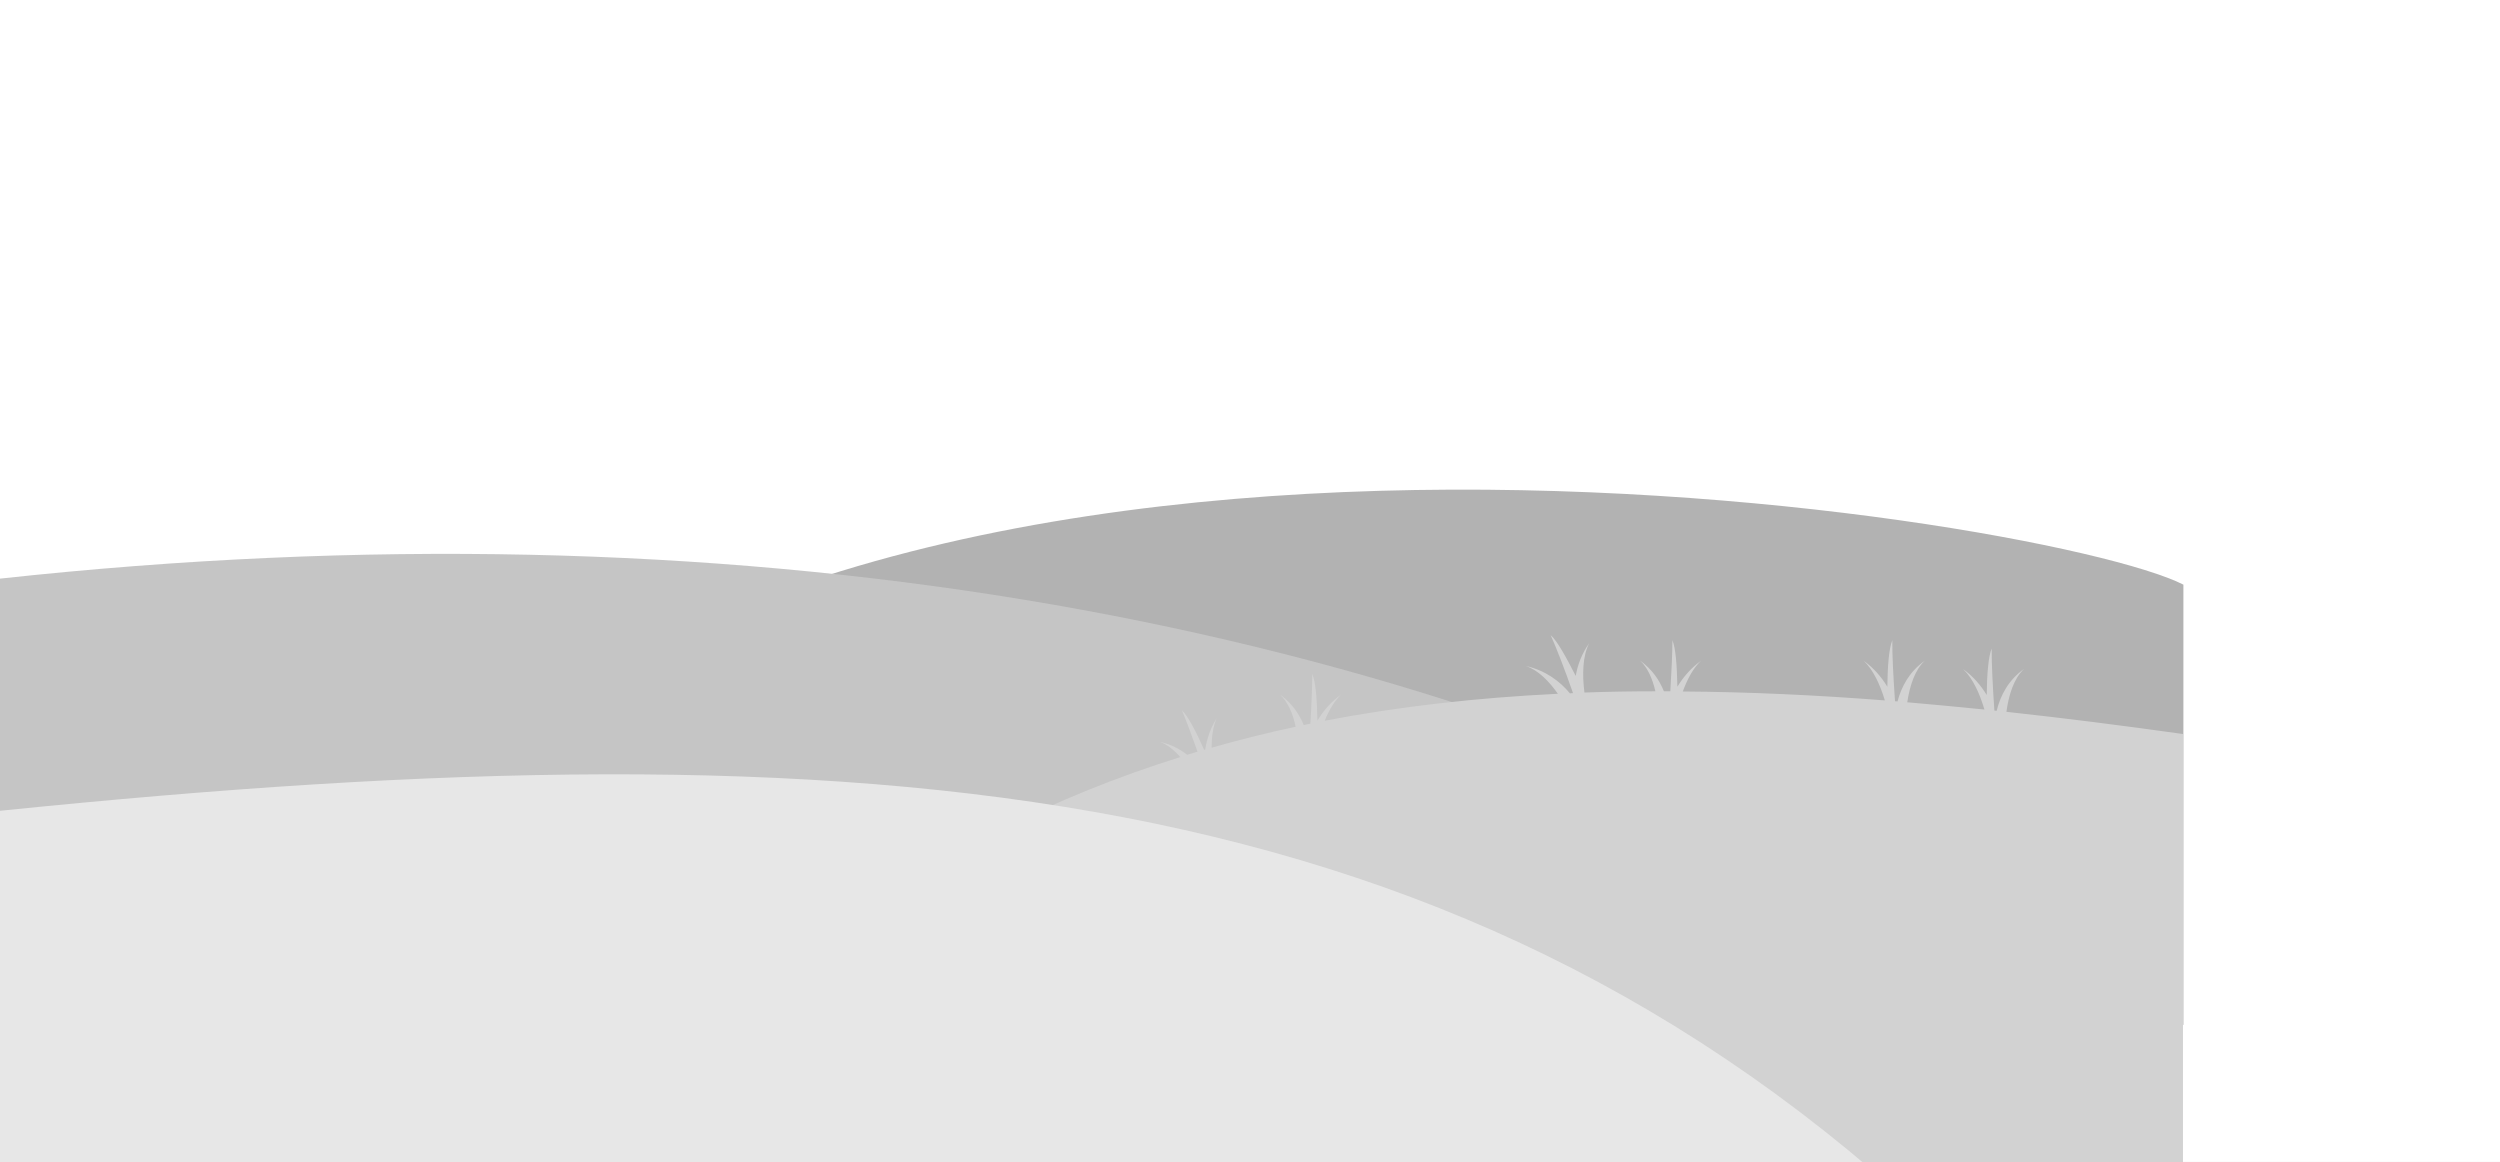
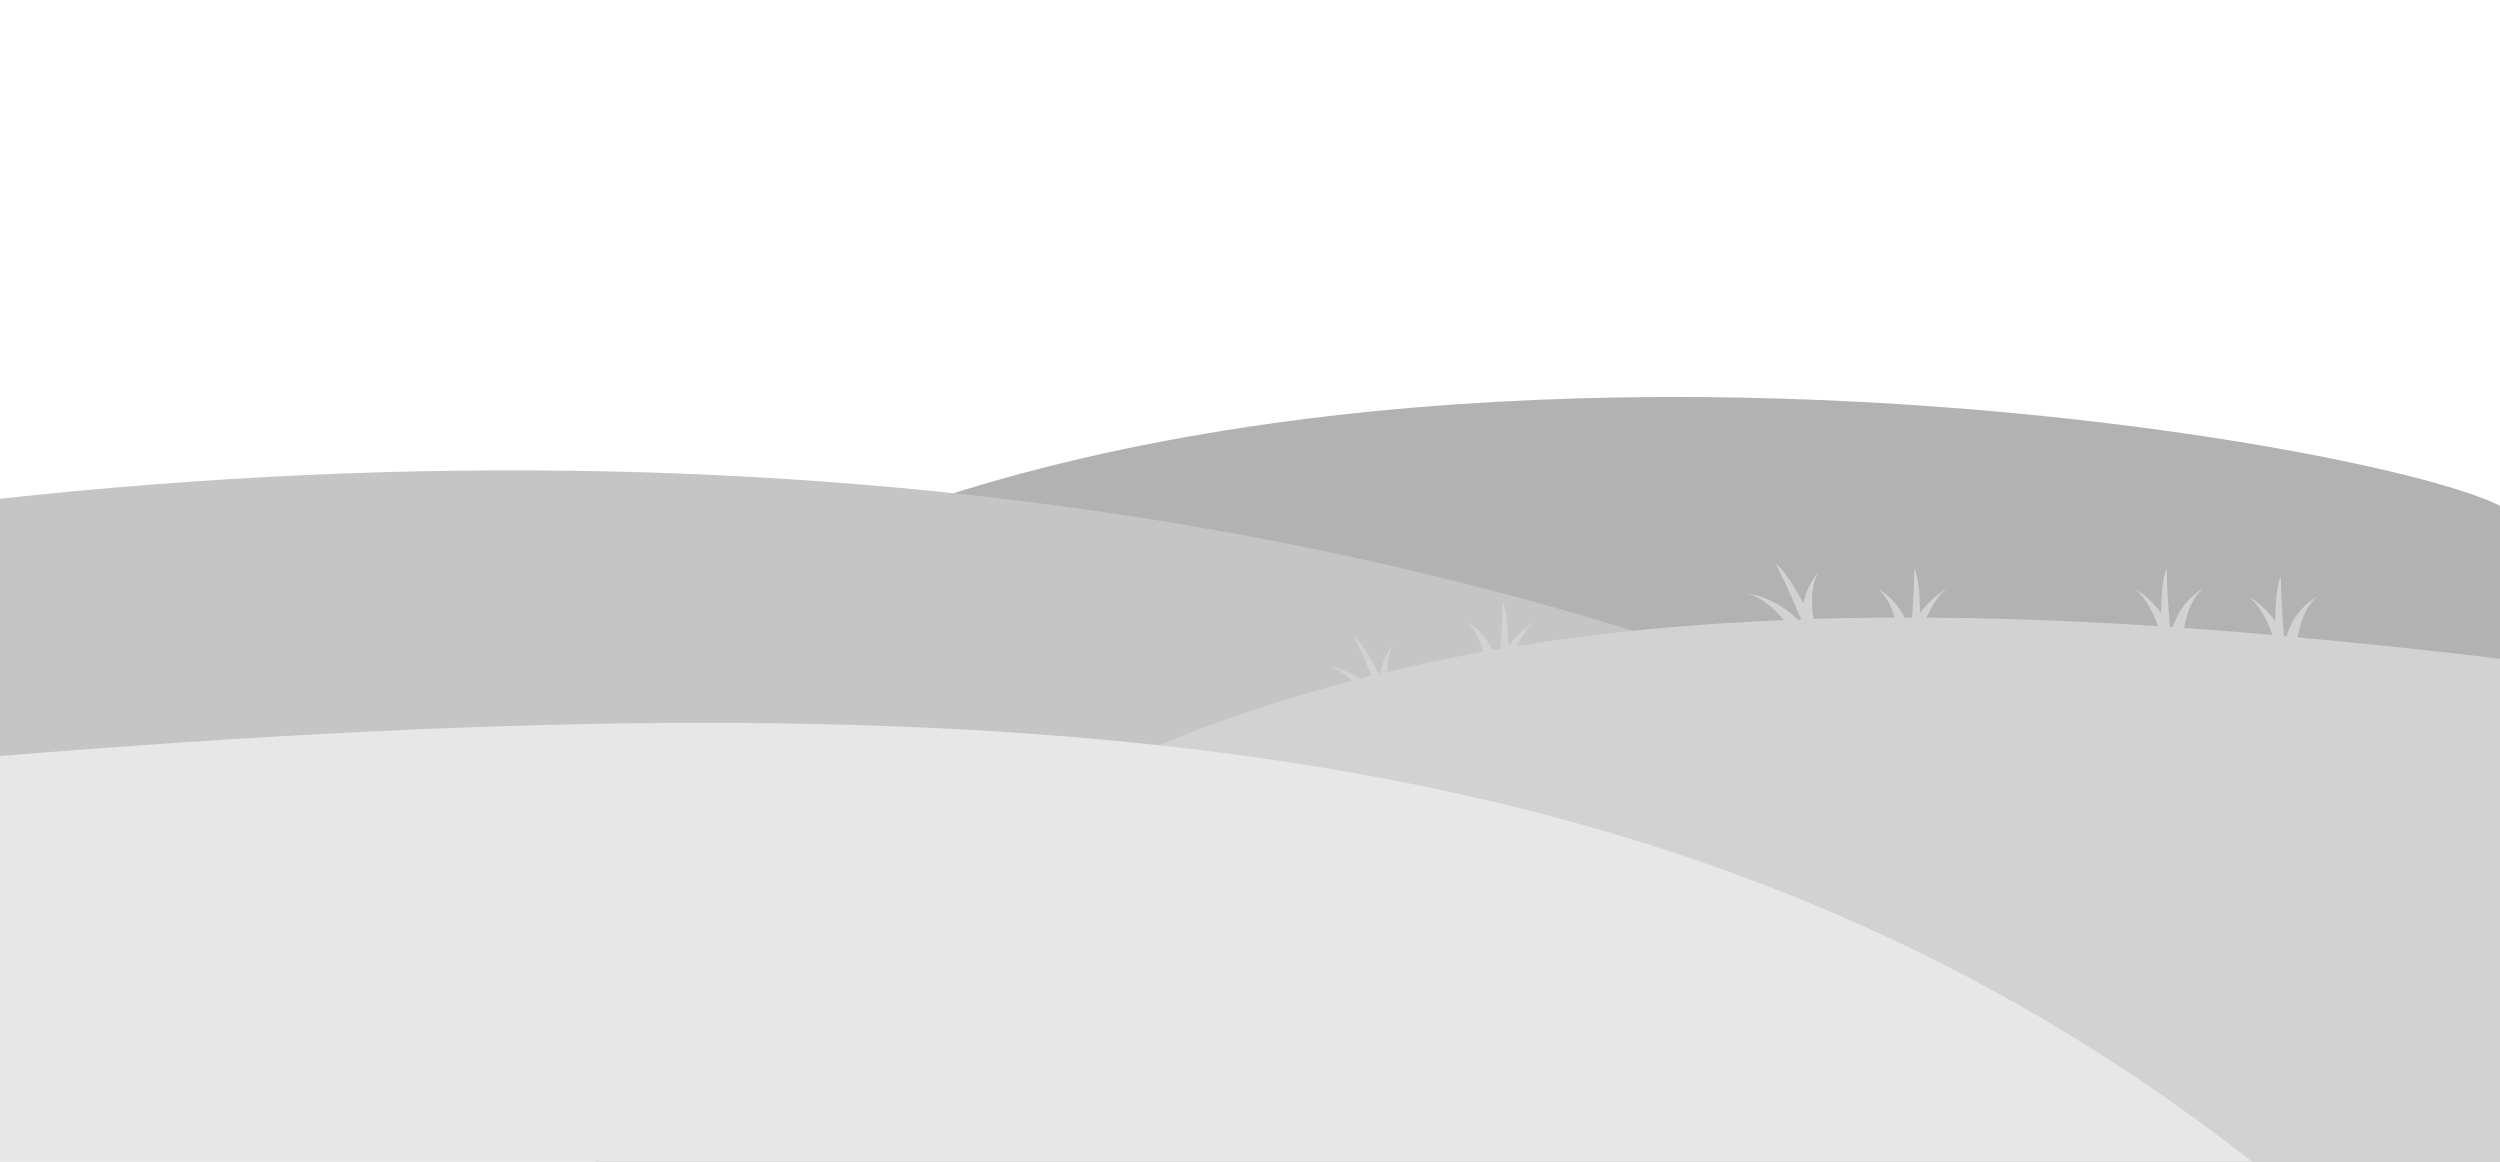
- <svg xmlns="http://www.w3.org/2000/svg" version="1.1" id="svg2" x="0px" y="0px" viewBox="440 -220.2 1205 560" xml:space="preserve" width="1205px" height="560px">
+ <svg xmlns="http://www.w3.org/2000/svg" version="1.1" id="svg2" x="0px" y="0px" viewBox="440 390.1 1205 560" style="enable-background:new 440 390.1 1205 560;" xml:space="preserve">
  <style type="text/css">
	.st0{fill:#FFFFFF;}
	.st1{fill:#B2B2B2;}
	.st2{fill:#C5C5C5;}
	.st3{fill:#D2D2D2;}
	.st4{fill:#E7E7E7;}
-   </style>
-   <rect id="rect1" x="440" y="-220.2" class="st0" width="1205" height="560" />
-   <path id="path1" class="st1" d="M1492.4,61.6c-67.2-34.3-674.3-133.7-876,142.2l876,70V61.6z" />
-   <path id="path2" class="st2" d="M440,58.7c349.9-38.1,663.3,16.1,908,147.1l-908,44V58.7z" />
-   <path id="path3" class="st3" d="M1187.4,85.9c2.8,6.2,7,17.1,10.8,28c-0.5,0-1,0-1.5,0.1c-4.9-5.9-11.7-11-21.2-13.2                                c6,2.1,11.1,7.3,15.4,13.4c-39,1.9-76.4,6.1-112.4,13c2.1-5.1,4.7-9.6,7.9-12.6c-4.9,3.5-8.6,7.9-11.4,12.5                                c-0.2-9.9-0.8-18.7-2.5-22.4c0,5.6-0.3,14.5-0.9,23.9c-1.1,0.2-2.1,0.4-3.2,0.7c-2.2-5.5-5.8-10.6-11.4-14.7                                c3.8,3.6,6.2,9.2,7.5,15.5c-13.7,2.9-27.2,6.3-40.5,10.1c0-5.3,0.7-10.3,2.4-14.2c-3,4.9-4.7,10-5.5,15.1c-0.2,0-0.3,0.1-0.5,0.1                                c-3.9-8.8-7.8-16.3-10.7-19c2,4.7,4.7,12,7.5,19.9c-1.7,0.5-3.3,1-5,1.5c-3.6-2.8-7.9-5.1-13.1-6.2c3.6,1.3,6.8,3.9,9.8,7.3                                c-120.3,37.6-224.3,112.1-318.7,241.2h802V133.6c-29.1-4.1-57.5-7.7-85.1-10.7c1.1-8.2,3.6-16.1,8.5-20.7                                c-7.5,5.4-11.4,12.7-13.2,20.2c-0.4,0-0.7-0.1-1.1-0.1c-0.8-11.5-1.4-23.1-1.3-29.9c-1.6,3.7-2.3,12.5-2.4,22.4                                c-2.8-4.6-6.5-9-11.4-12.5c4.6,4.3,8,11.7,10.3,19.5c-12.5-1.3-24.9-2.4-37.2-3.5c1.2-8,3.7-15.6,8.4-20                                c-7.4,5.3-11.2,12.4-13.1,19.6c-0.4,0-0.8-0.1-1.2-0.1c-0.8-11.4-1.4-22.7-1.3-29.4c-1.6,3.7-2.3,12.5-2.4,22.4                                c-2.8-4.6-6.5-9-11.4-12.5c4.5,4.2,7.9,11.4,10.2,19.1c-33.5-2.6-66-4.1-97.4-4.3c2.2-6,5.1-11.4,8.8-14.8                                c-4.9,3.5-8.6,7.9-11.4,12.5c-0.2-9.9-0.8-18.7-2.4-22.4c0,5.7-0.4,15-1,24.6c-1,0-2.1,0-3.1,0c-2.2-5.5-5.8-10.7-11.5-14.8                                c3.7,3.4,6,8.8,7.4,14.8c-11.5,0-22.9,0.2-34.2,0.6c-1.1-8.7-0.9-17.6,2.3-23.8c-3.6,5.1-5.6,10.5-6.5,15.8                                C1194.9,96.6,1190.6,88.7,1187.4,85.9L1187.4,85.9z" />
-   <path id="rect2" class="st4" d="M440,170.6c419.9-42.9,709.6-20.2,948,215.2H440V170.6z" />
+ </style>
+   <defs>
+ 	
+ 	
+ 		</defs>
+   <rect id="rect7833" x="440" y="390.1" class="st0" width="1205" height="431.8" />
+   <path id="path7800" class="st1" d="M1645,633.9c-77-39.3-772.1-153.1-1003.1,162.8L1645,876.8V633.9z" />
+   <path id="path7790" class="st2" d="M440,630.5c400.7-43.7,759.5,18.4,1039.7,168.5L440,849.4V630.5z" />
+   <path id="path7772" class="st3" d="M1295.8,661.7c3.2,6,8,16.4,12.4,27c-0.6,0-1.1,0-1.7,0.1c-5.6-5.7-13.3-10.6-24.3-12.7  c6.8,2,12.7,7,17.6,12.9c-44.7,1.8-87.5,5.9-128.7,12.5c2.4-4.9,5.4-9.2,9.1-12.1c-5.6,3.4-9.9,7.6-13.1,12c-0.2-9.5-1-18-2.8-21.5  c0,5.4-0.4,13.9-1.1,23c-1.2,0.2-2.5,0.4-3.7,0.6c-2.5-5.2-6.6-10.2-13.1-14.1c4.4,3.4,7,8.9,8.6,14.9c-15.7,2.8-31.1,6-46.3,9.7  c0-5.1,0.8-9.9,2.8-13.7c-3.4,4.7-5.3,9.6-6.3,14.5c-0.2,0-0.4,0.1-0.5,0.1c-4.5-8.4-8.9-15.6-12.2-18.2c2.3,4.5,5.4,11.5,8.6,19.1  c-1.9,0.5-3.8,1-5.7,1.4c-4.1-2.7-9-4.9-15-6c4.1,1.3,7.8,3.8,11.2,7c-137.8,36.1-256.8,107.8-364.9,232H1645V707.6  c-33.3-4-65.8-7.4-97.5-10.3c1.3-7.9,4.2-15.5,9.7-19.9c-8.6,5.2-13,12.3-15.1,19.4c-0.4,0-0.8-0.1-1.2-0.1  c-1-11.1-1.6-22.2-1.5-28.8c-1.9,3.6-2.6,12-2.8,21.5c-3.2-4.5-7.5-8.6-13.1-12c5.3,4.1,9.2,11.2,11.8,18.7  c-14.4-1.2-28.6-2.4-42.6-3.3c1.3-7.7,4.2-15,9.6-19.3c-8.4,5.1-12.8,11.9-15,18.9c-0.5,0-0.9-0.1-1.4-0.1  c-0.9-10.9-1.6-21.8-1.5-28.3c-1.9,3.6-2.6,12-2.8,21.5c-3.2-4.5-7.5-8.6-13.1-12c5.2,4.1,9,11,11.7,18.4  c-38.4-2.5-75.5-3.9-111.6-4.1c2.5-5.8,5.8-10.9,10-14.2c-5.6,3.4-9.9,7.6-13.1,12c-0.2-9.5-0.9-18-2.8-21.5  c0,5.5-0.4,14.4-1.1,23.7c-1.2,0-2.4,0-3.6,0c-2.5-5.3-6.6-10.2-13.2-14.2c4.2,3.3,6.8,8.5,8.4,14.2c-13.2,0-26.3,0.2-39.1,0.6  c-1.3-8.4-1-16.9,2.6-22.8c-4.1,4.9-6.4,10.1-7.5,15.2C1304.4,672,1299.5,664.4,1295.8,661.7L1295.8,661.7z" />
+   <path id="rect7769" class="st4" d="M440,754.5c480.8-39,812.5-18.4,1085.5,195.5H440V754.5z" />
</svg>
